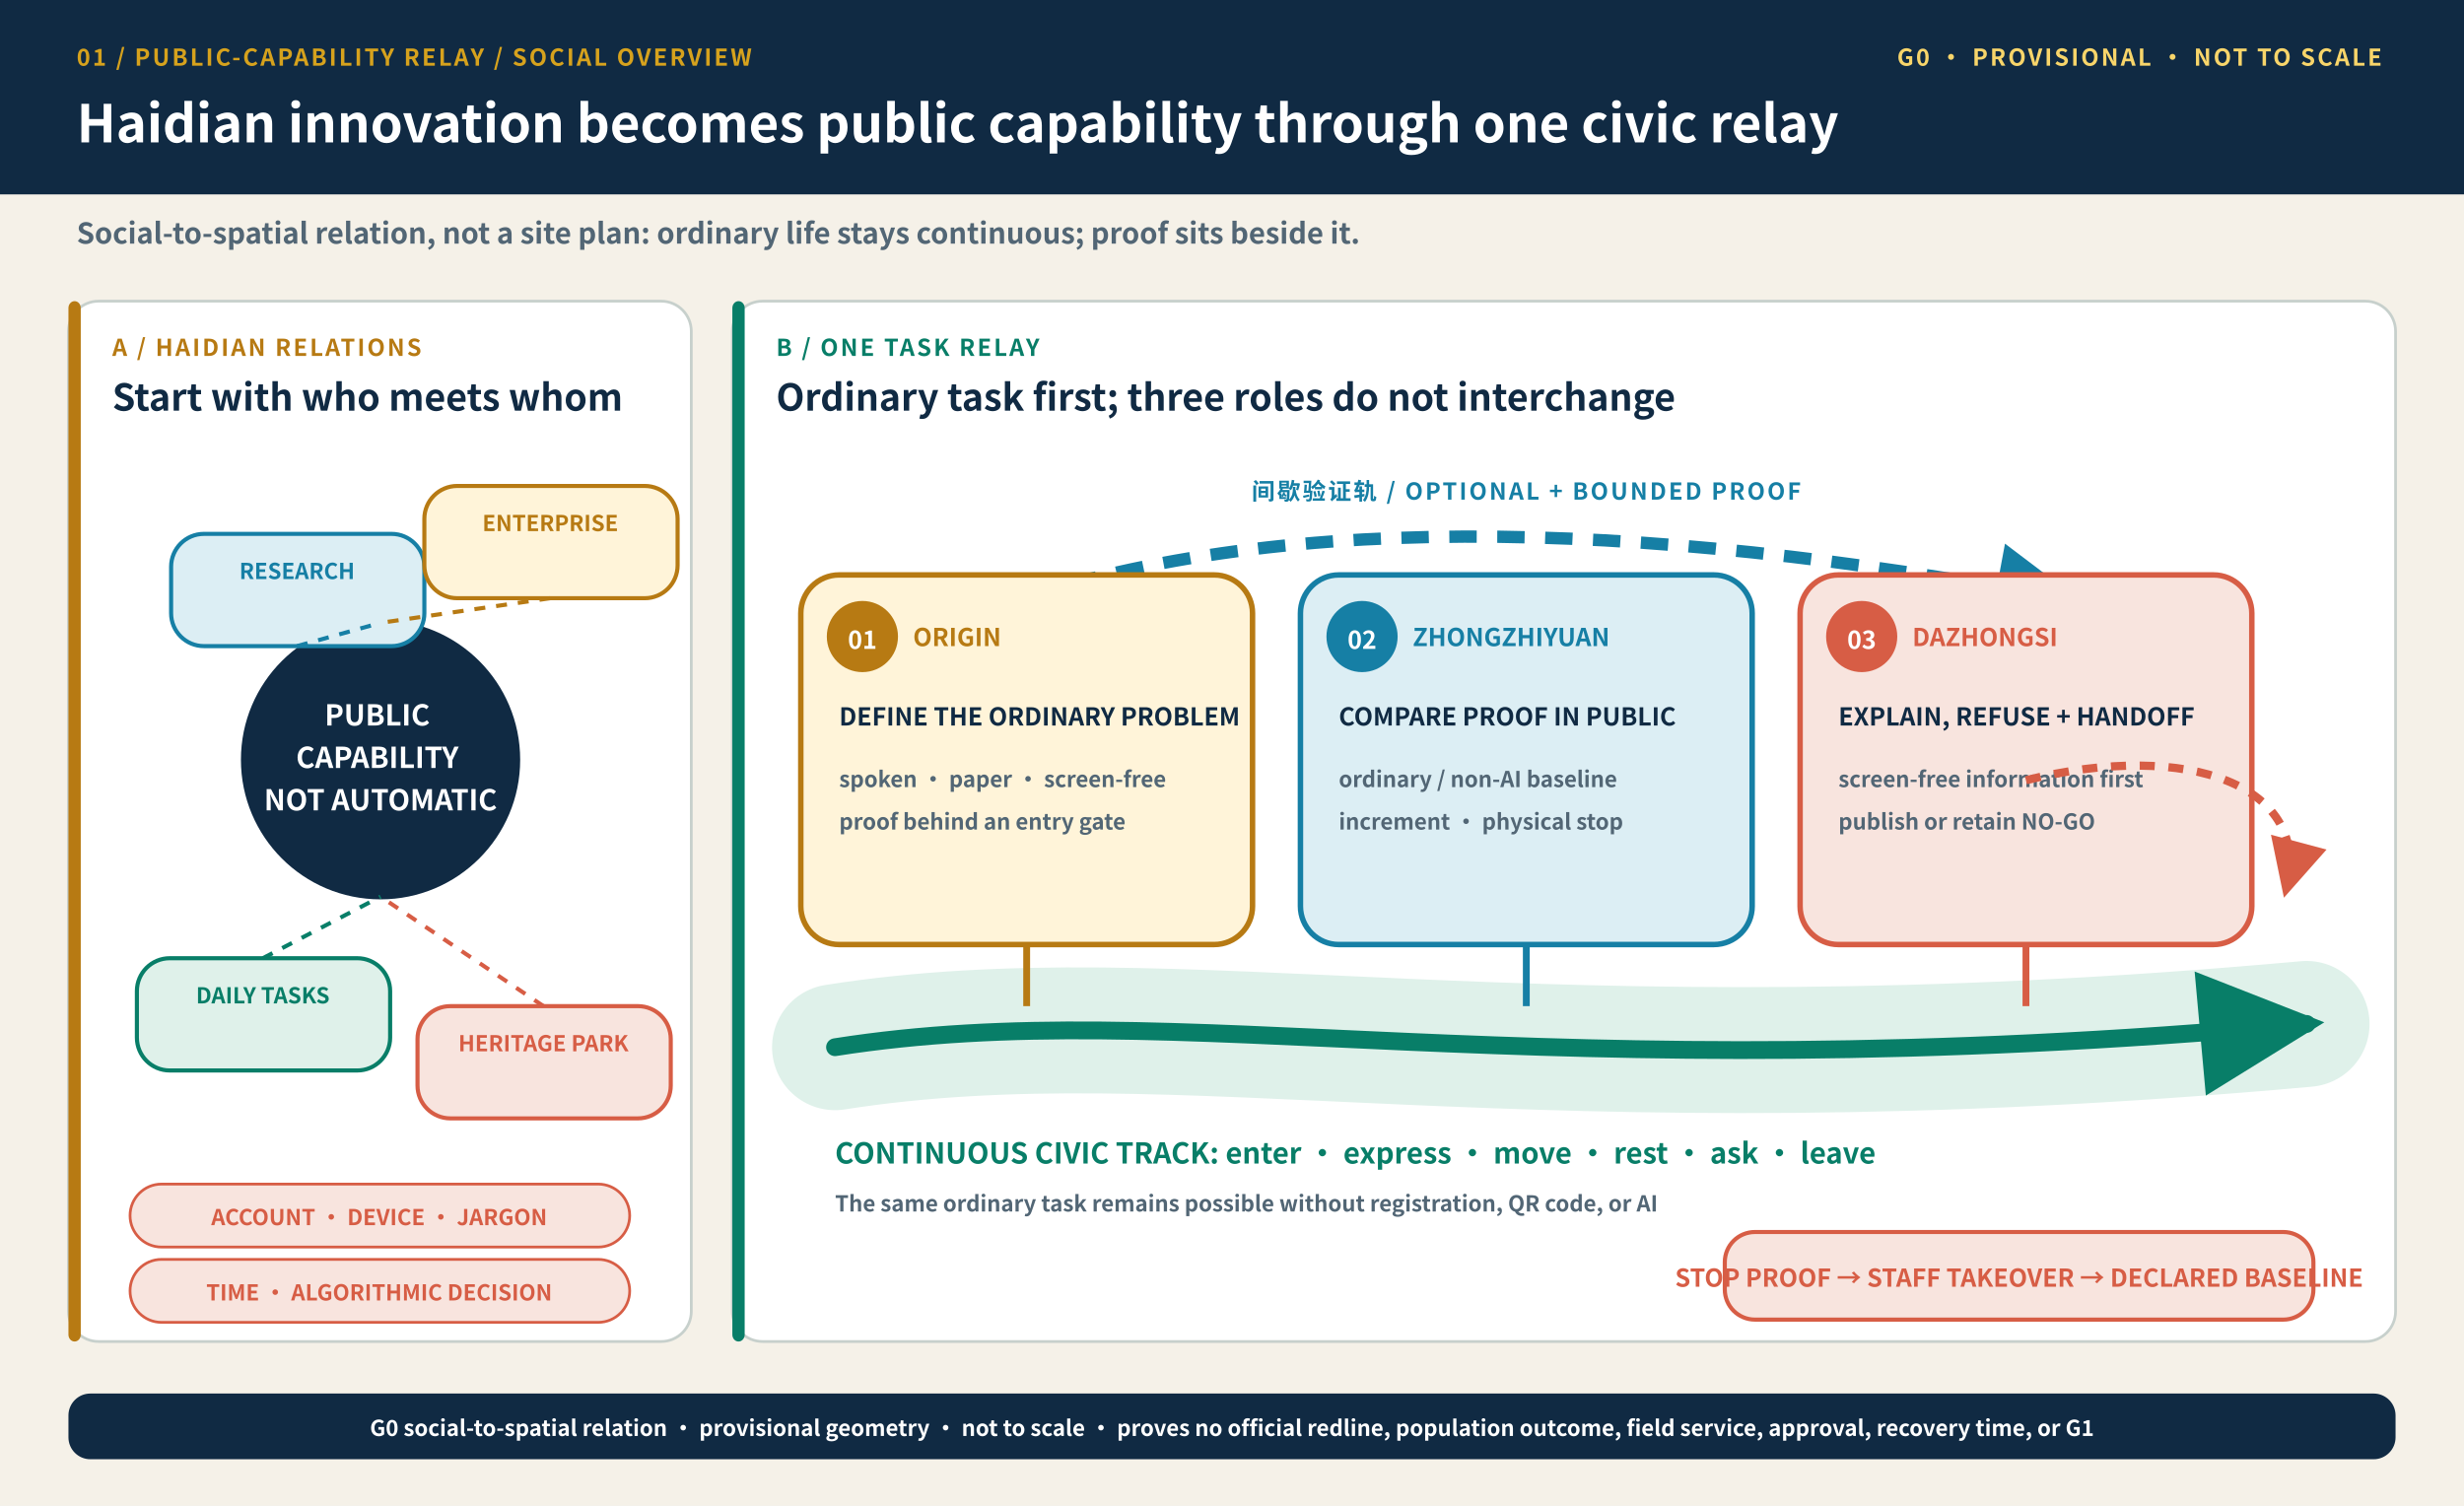
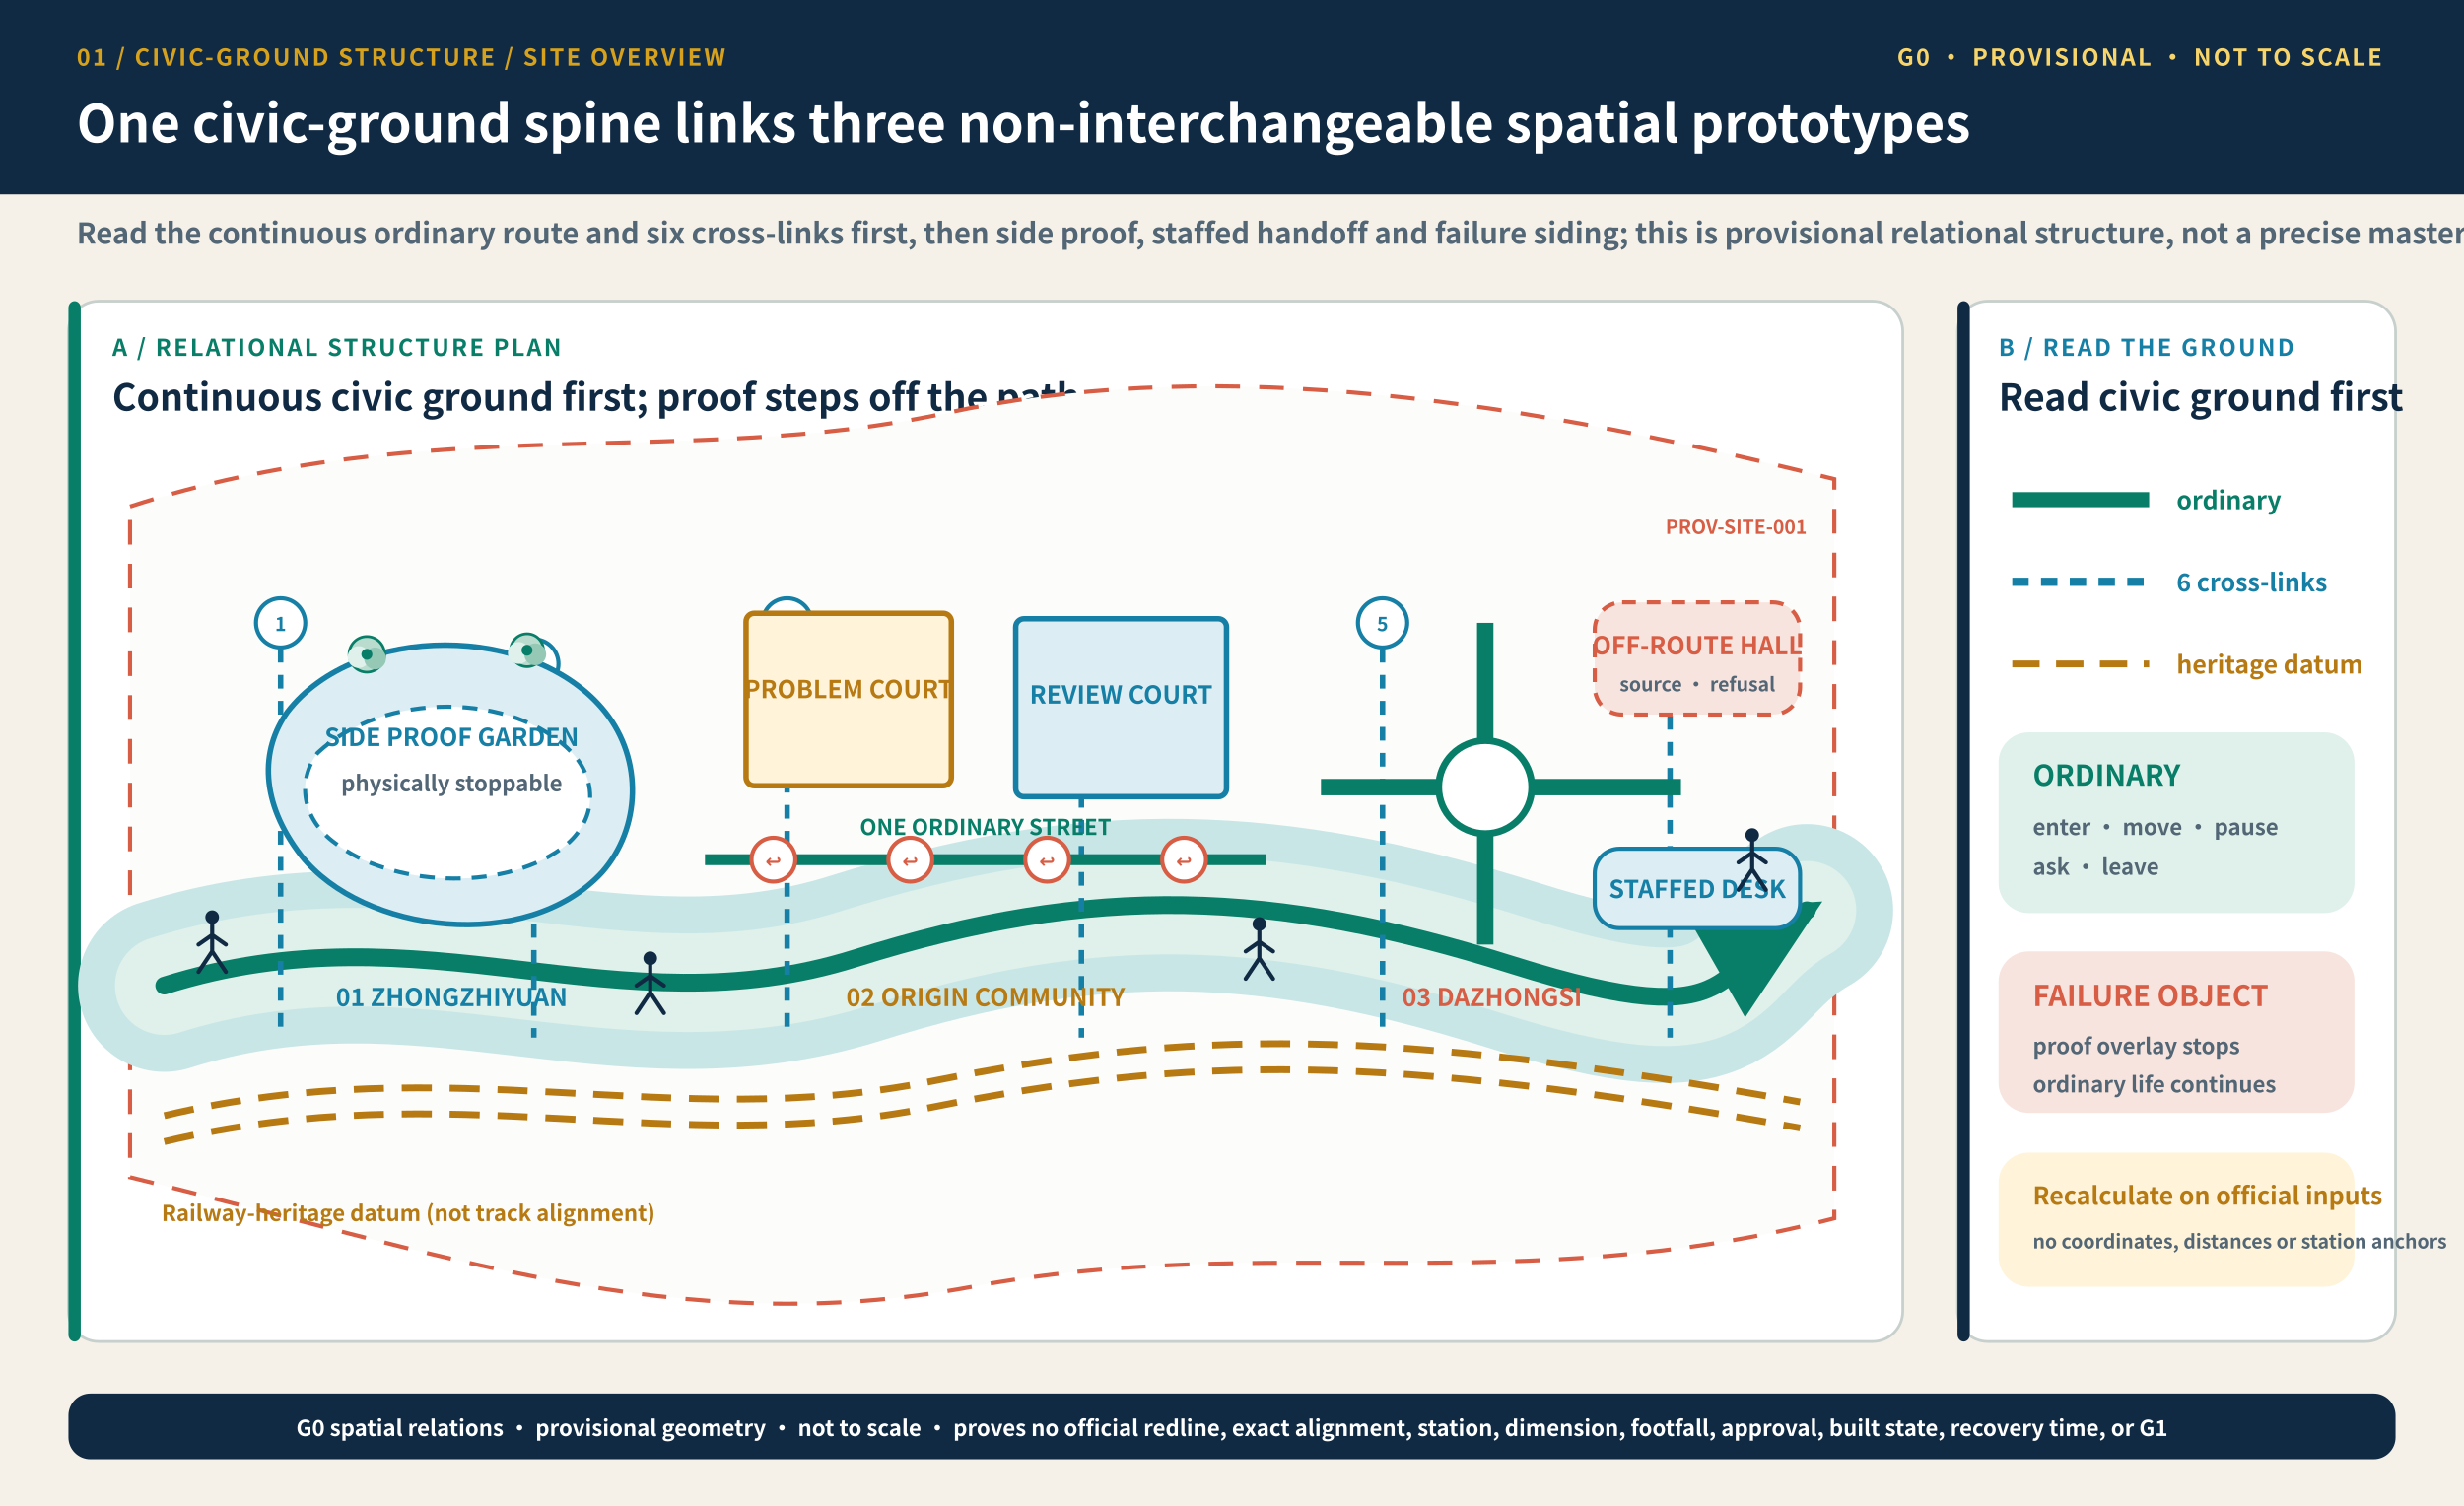
<svg xmlns="http://www.w3.org/2000/svg" width="1800" height="1100" viewBox="0 0 1800 1100" role="img" aria-labelledby="title desc">
  <defs>
    <style>.sans{font-family:"Microsoft YaHei","Noto Sans CJK SC","Segoe UI",Arial,sans-serif}.kicker{font-size:17px;font-weight:900;letter-spacing:1.6px}.head{font-size:38px;font-weight:900}.sub{font-size:21px;font-weight:650}.label{font-size:27px;font-weight:900}.body{font-size:21px;font-weight:760}.small{font-size:18px;font-weight:720}.micro{font-size:16px;font-weight:650}.tiny{font-size:14px;font-weight:650}.number{font-size:42px;font-weight:950}</style>
    <marker id="greenArrow" viewBox="0 0 16 16" refX="13" refY="8" markerWidth="8" markerHeight="8" orient="auto">
      <path d="M1 1 L15 8 L1 15 Z" fill="#087E68" />
    </marker>
    <marker id="blueArrow" viewBox="0 0 16 16" refX="13" refY="8" markerWidth="8" markerHeight="8" orient="auto">
      <path d="M1 1 L15 8 L1 15 Z" fill="#167FA5" />
    </marker>
    <marker id="coralArrow" viewBox="0 0 16 16" refX="13" refY="8" markerWidth="8" markerHeight="8" orient="auto">
      <path d="M1 1 L15 8 L1 15 Z" fill="#D75D45" />
    </marker>
  </defs>
  <rect width="1800" height="1100" fill="#F5F1E8" />
  <rect width="1800" height="142" fill="#102A43" />
-   <text x="56" y="48" class="sans kicker" fill="#D6A21D" text-anchor="start">01 / PUBLIC-CAPABILITY RELAY / SOCIAL OVERVIEW</text>
-   <text x="56" y="104" class="sans head" fill="#FFFFFF" text-anchor="start">Haidian innovation becomes public capability through one civic relay</text>
+   <text x="56" y="48" class="sans kicker" fill="#D6A21D" text-anchor="start">01 / CIVIC-GROUND STRUCTURE / SITE OVERVIEW</text>
+   <text x="56" y="104" class="sans head" fill="#FFFFFF" text-anchor="start">One civic-ground spine links three non-interchangeable spatial prototypes</text>
  <text x="1740" y="48" class="sans kicker" fill="#F8D56A" text-anchor="end">G0 · PROVISIONAL · NOT TO SCALE</text>
-   <text x="56" y="178" class="sans sub" fill="#526675" text-anchor="start">Social-to-spatial relation, not a site plan: ordinary life stays continuous; proof sits beside it.</text>
-   <rect x="50" y="220" width="455" height="760" rx="22" fill="#FFFFFF" stroke="#C7D0CC" stroke-width="2" />
-   <rect x="50" y="220" width="9" height="760" rx="5" fill="#B77A13" />
-   <text x="82" y="260" class="sans kicker" fill="#B77A13" text-anchor="start">A / HAIDIAN RELATIONS</text>
-   <text x="82" y="300" class="sans label" fill="#102A43" text-anchor="start">Start with who meets whom</text>
-   <circle cx="278" cy="555" r="102" fill="#102A43" />
-   <text x="278" y="530" class="sans body" fill="#FFFFFF" text-anchor="middle">
-     <tspan x="278" dy="0">PUBLIC</tspan>
-     <tspan x="278" dy="31">CAPABILITY</tspan>
-     <tspan x="278" dy="31">NOT AUTOMATIC</tspan>
+   <text x="56" y="178" class="sans sub" fill="#526675" text-anchor="start">Read the continuous ordinary route and six cross-links first, then side proof, staffed handoff and failure siding; this is provisional relational structure, not a precise masterplan.</text>
+   <rect x="50" y="220" width="1340" height="760" rx="22" fill="#FFFFFF" stroke="#C7D0CC" stroke-width="2" />
+   <rect x="50" y="220" width="9" height="760" rx="5" fill="#087E68" />
+   <text x="82" y="260" class="sans kicker" fill="#087E68" text-anchor="start">A / RELATIONAL STRUCTURE PLAN</text>
+   <text x="82" y="300" class="sans label" fill="#102A43" text-anchor="start">Continuous civic ground first; proof steps off the path</text>
+   <path d="M95 370 C310 300 505 342 690 302 S1080 285 1340 350 L1340 890 C1110 950 925 900 710 940 S320 915 95 860 Z" fill="#FCFDFB" stroke="#D75D45" stroke-width="3" stroke-dasharray="18 14" />
+   <text x="1320" y="390" class="sans tiny" fill="#D75D45" text-anchor="end">PROV-SITE-001</text>
+   <path d="M120 720 C310 660 450 755 625 700 S930 650 1105 705 S1250 705 1320 665" fill="none" stroke="#C9E6E7" stroke-width="126" stroke-linecap="round" />
+   <path d="M120 720 C310 660 450 755 625 700 S930 650 1105 705 S1250 705 1320 665" fill="none" stroke="#DFF1EA" stroke-width="72" stroke-linecap="round" />
+   <path d="M120 720 C310 660 450 755 625 700 S930 650 1105 705 S1250 705 1320 665" fill="none" stroke="#087E68" stroke-width="13" stroke-linecap="round" marker-end="url(#greenArrow)" />
+   <path d="M120 815 C330 765 490 828 680 790 S1010 750 1315 805" fill="none" stroke="#B77A13" stroke-width="5" stroke-dasharray="22 13" />
+   <path d="M120 834 C330 784 490 847 680 809 S1010 769 1315 824" fill="none" stroke="#B77A13" stroke-width="5" stroke-dasharray="22 13" />
+   <text x="118" y="892" class="sans micro" fill="#B77A13" text-anchor="start">Railway-heritage datum (not track alignment)</text>
+   <line x1="205" y1="455" x2="205" y2="758" stroke="#167FA5" stroke-width="4" stroke-dasharray="10 9" />
+   <circle cx="205" cy="455" r="18" fill="#FFFFFF" stroke="#167FA5" stroke-width="3" />
+   <text x="205" y="461" class="sans tiny" fill="#167FA5" text-anchor="middle">1</text>
+   <line x1="390" y1="485" x2="390" y2="758" stroke="#167FA5" stroke-width="4" stroke-dasharray="10 9" />
+   <circle cx="390" cy="485" r="18" fill="#FFFFFF" stroke="#167FA5" stroke-width="3" />
+   <text x="390" y="491" class="sans tiny" fill="#167FA5" text-anchor="middle">2</text>
+   <line x1="575" y1="455" x2="575" y2="758" stroke="#167FA5" stroke-width="4" stroke-dasharray="10 9" />
+   <circle cx="575" cy="455" r="18" fill="#FFFFFF" stroke="#167FA5" stroke-width="3" />
+   <text x="575" y="461" class="sans tiny" fill="#167FA5" text-anchor="middle">3</text>
+   <line x1="790" y1="485" x2="790" y2="758" stroke="#167FA5" stroke-width="4" stroke-dasharray="10 9" />
+   <circle cx="790" cy="485" r="18" fill="#FFFFFF" stroke="#167FA5" stroke-width="3" />
+   <text x="790" y="491" class="sans tiny" fill="#167FA5" text-anchor="middle">4</text>
+   <line x1="1010" y1="455" x2="1010" y2="758" stroke="#167FA5" stroke-width="4" stroke-dasharray="10 9" />
+   <circle cx="1010" cy="455" r="18" fill="#FFFFFF" stroke="#167FA5" stroke-width="3" />
+   <text x="1010" y="461" class="sans tiny" fill="#167FA5" text-anchor="middle">5</text>
+   <line x1="1220" y1="485" x2="1220" y2="758" stroke="#167FA5" stroke-width="4" stroke-dasharray="10 9" />
+   <circle cx="1220" cy="485" r="18" fill="#FFFFFF" stroke="#167FA5" stroke-width="3" />
+   <text x="1220" y="491" class="sans tiny" fill="#167FA5" text-anchor="middle">6</text>
+   <path d="M210 520 C260 455 390 455 442 520 C470 555 468 605 440 637 C385 697 265 682 220 625 C190 586 190 548 210 520 Z" fill="#DCEEF4" stroke="#167FA5" stroke-width="4" />
+   <path d="M232 550 C280 505 375 505 418 550 C438 572 435 602 410 620 C365 652 285 647 245 616 C220 598 217 570 232 550 Z" fill="#FFFFFF" stroke="#167FA5" stroke-width="3" stroke-dasharray="11 8" />
+   <circle cx="268" cy="478" r="13" fill="#B9DCCF" stroke="#087E68" stroke-width="2" />
+   <circle cx="262" cy="480" r="8" fill="#DFF1EA" />
+   <circle cx="274" cy="481" r="8" fill="#95C8B5" />
+   <circle cx="268" cy="478" r="4" fill="#087E68" />
+   <circle cx="385" cy="475" r="12" fill="#B9DCCF" stroke="#087E68" stroke-width="2" />
+   <circle cx="379" cy="477" r="8" fill="#DFF1EA" />
+   <circle cx="391" cy="478" r="8" fill="#95C8B5" />
+   <circle cx="385" cy="475" r="4" fill="#087E68" />
+   <text x="330" y="545" class="sans small" fill="#167FA5" text-anchor="middle">SIDE PROOF GARDEN</text>
+   <text x="330" y="578" class="sans micro" fill="#526675" text-anchor="middle">physically stoppable</text>
+   <text x="330" y="735" class="sans small" fill="#167FA5" text-anchor="middle">01 ZHONGZHIYUAN</text>
+   <rect x="545" y="448" width="150" height="126" rx="6" fill="#FFF4D9" stroke="#B77A13" stroke-width="4" />
+   <rect x="742" y="452" width="154" height="130" rx="6" fill="#DCEEF4" stroke="#167FA5" stroke-width="4" />
+   <text x="620" y="510" class="sans small" fill="#B77A13" text-anchor="middle">PROBLEM COURT</text>
+   <text x="819" y="514" class="sans small" fill="#167FA5" text-anchor="middle">REVIEW COURT</text>
+   <line x1="515" y1="628" x2="925" y2="628" stroke="#087E68" stroke-width="8" />
+   <text x="720" y="610" class="sans micro" fill="#087E68" text-anchor="middle">ONE ORDINARY STREET</text>
+   <circle cx="565" cy="628" r="16" fill="#FFFFFF" stroke="#D75D45" stroke-width="3" />
+   <text x="565" y="634" class="sans tiny" fill="#D75D45" text-anchor="middle">↩</text>
+   <circle cx="665" cy="628" r="16" fill="#FFFFFF" stroke="#D75D45" stroke-width="3" />
+   <text x="665" y="634" class="sans tiny" fill="#D75D45" text-anchor="middle">↩</text>
+   <circle cx="765" cy="628" r="16" fill="#FFFFFF" stroke="#D75D45" stroke-width="3" />
+   <text x="765" y="634" class="sans tiny" fill="#D75D45" text-anchor="middle">↩</text>
+   <circle cx="865" cy="628" r="16" fill="#FFFFFF" stroke="#D75D45" stroke-width="3" />
+   <text x="865" y="634" class="sans tiny" fill="#D75D45" text-anchor="middle">↩</text>
+   <text x="720" y="735" class="sans small" fill="#B77A13" text-anchor="middle">02 ORIGIN COMMUNITY</text>
+   <line x1="1085" y1="455" x2="1085" y2="690" stroke="#087E68" stroke-width="12" />
+   <line x1="965" y1="575" x2="1228" y2="575" stroke="#087E68" stroke-width="12" />
+   <circle cx="1085" cy="575" r="34" fill="#FFFFFF" stroke="#087E68" stroke-width="5" />
+   <rect x="1165" y="440" width="150" height="82" rx="20" fill="#F8E4DE" stroke="#D75D45" stroke-width="3" stroke-dasharray="10 8" />
+   <text x="1240" y="478" class="sans small" fill="#D75D45" text-anchor="middle">OFF-ROUTE HALL</text>
+   <text x="1240" y="505" class="sans tiny" fill="#526675" text-anchor="middle">source · refusal</text>
+   <rect x="1165" y="620" width="150" height="58" rx="18" fill="#DCEEF4" stroke="#167FA5" stroke-width="3" />
+   <text x="1240" y="656" class="sans small" fill="#167FA5" text-anchor="middle">STAFFED DESK</text>
+   <text x="1090" y="735" class="sans small" fill="#D75D45" text-anchor="middle">03 DAZHONGSI</text>
+   <circle cx="155" cy="670" r="5" fill="#102A43" />
+   <path d="M155 675 L155 695 M155 683 L145 690 M155 683 L165 690 M155 695 L145 710 M155 695 L165 710" stroke="#102A43" stroke-width="3" stroke-linecap="round" fill="none" />
+   <circle cx="475" cy="700" r="5" fill="#102A43" />
+   <path d="M475 705 L475 725 M475 713 L465 720 M475 713 L485 720 M475 725 L465 740 M475 725 L485 740" stroke="#102A43" stroke-width="3" stroke-linecap="round" fill="none" />
+   <circle cx="920" cy="675" r="5" fill="#102A43" />
+   <path d="M920 680 L920 700 M920 688 L910 695 M920 688 L930 695 M920 700 L910 715 M920 700 L930 715" stroke="#102A43" stroke-width="3" stroke-linecap="round" fill="none" />
+   <circle cx="1280" cy="610" r="5" fill="#102A43" />
+   <path d="M1280 615 L1280 635 M1280 623 L1270 630 M1280 623 L1290 630 M1280 635 L1270 650 M1280 635 L1290 650" stroke="#102A43" stroke-width="3" stroke-linecap="round" fill="none" />
+   <rect x="1430" y="220" width="320" height="760" rx="22" fill="#FFFFFF" stroke="#C7D0CC" stroke-width="2" />
+   <rect x="1430" y="220" width="9" height="760" rx="5" fill="#102A43" />
+   <text x="1460" y="260" class="sans kicker" fill="#167FA5" text-anchor="start">B / READ THE GROUND</text>
+   <text x="1460" y="300" class="sans label" fill="#102A43" text-anchor="start">Read civic ground first</text>
+   <line x1="1470" y1="365" x2="1570" y2="365" stroke="#087E68" stroke-width="11" />
+   <text x="1590" y="372" class="sans small" fill="#087E68" text-anchor="start">ordinary</text>
+   <line x1="1470" y1="425" x2="1570" y2="425" stroke="#167FA5" stroke-width="6" stroke-dasharray="12 9" />
+   <text x="1590" y="432" class="sans small" fill="#167FA5" text-anchor="start">6 cross-links</text>
+   <line x1="1470" y1="485" x2="1570" y2="485" stroke="#B77A13" stroke-width="5" stroke-dasharray="20 12" />
+   <text x="1590" y="492" class="sans small" fill="#B77A13" text-anchor="start">heritage datum</text>
+   <rect x="1460" y="535" width="260" height="132" rx="22" fill="#DFF1EA" />
+   <text x="1485" y="574" class="sans body" fill="#087E68" text-anchor="start">ORDINARY</text>
+   <text x="1485" y="610" class="sans micro" fill="#526675" text-anchor="start">
+     <tspan x="1485" dy="0">enter · move · pause</tspan>
+     <tspan x="1485" dy="29">ask · leave</tspan>
  </text>
-   <rect x="125" y="390" width="185" height="82" rx="24" fill="#DCEEF4" stroke="#167FA5" stroke-width="3" />
-   <text x="217" y="423" class="sans micro" fill="#167FA5" text-anchor="middle">
-     <tspan x="217" dy="0">RESEARCH</tspan>
+   <rect x="1460" y="695" width="260" height="118" rx="22" fill="#F8E4DE" />
+   <text x="1485" y="735" class="sans body" fill="#D75D45" text-anchor="start">FAILURE OBJECT</text>
+   <text x="1485" y="770" class="sans micro" fill="#526675" text-anchor="start">
+     <tspan x="1485" dy="0">proof overlay stops</tspan>
+     <tspan x="1485" dy="28">ordinary life continues</tspan>
  </text>
-   <path d="M217 472 L278 455" stroke="#167FA5" stroke-width="3" stroke-dasharray="8 8" />
-   <rect x="310" y="355" width="185" height="82" rx="24" fill="#FFF4D9" stroke="#B77A13" stroke-width="3" />
-   <text x="402" y="388" class="sans micro" fill="#B77A13" text-anchor="middle">
-     <tspan x="402" dy="0">ENTERPRISE</tspan>
-   </text>
-   <path d="M402 437 L278 455" stroke="#B77A13" stroke-width="3" stroke-dasharray="8 8" />
-   <rect x="100" y="700" width="185" height="82" rx="24" fill="#DFF1EA" stroke="#087E68" stroke-width="3" />
-   <text x="192" y="733" class="sans micro" fill="#087E68" text-anchor="middle">
-     <tspan x="192" dy="0">DAILY TASKS</tspan>
-   </text>
-   <path d="M192 700 L278 655" stroke="#087E68" stroke-width="3" stroke-dasharray="8 8" />
-   <rect x="305" y="735" width="185" height="82" rx="24" fill="#F8E4DE" stroke="#D75D45" stroke-width="3" />
-   <text x="397" y="768" class="sans micro" fill="#D75D45" text-anchor="middle">
-     <tspan x="397" dy="0">HERITAGE PARK</tspan>
-   </text>
-   <path d="M397 735 L278 655" stroke="#D75D45" stroke-width="3" stroke-dasharray="8 8" />
-   <rect x="95" y="865" width="365" height="46" rx="23" fill="#F8E4DE" stroke="#D75D45" stroke-width="2" />
-   <text x="277" y="895" class="sans micro" fill="#D75D45" text-anchor="middle">ACCOUNT · DEVICE · JARGON</text>
-   <rect x="95" y="920" width="365" height="46" rx="23" fill="#F8E4DE" stroke="#D75D45" stroke-width="2" />
-   <text x="277" y="950" class="sans micro" fill="#D75D45" text-anchor="middle">TIME · ALGORITHMIC DECISION</text>
-   <rect x="535" y="220" width="1215" height="760" rx="22" fill="#FFFFFF" stroke="#C7D0CC" stroke-width="2" />
-   <rect x="535" y="220" width="9" height="760" rx="5" fill="#087E68" />
-   <text x="567" y="260" class="sans kicker" fill="#087E68" text-anchor="start">B / ONE TASK RELAY</text>
-   <text x="567" y="300" class="sans label" fill="#102A43" text-anchor="start">Ordinary task first; three roles do not interchange</text>
-   <path d="M610 765 C865 725 1110 800 1685 748" fill="none" stroke="#DFF1EA" stroke-width="92" stroke-linecap="round" />
-   <path d="M610 765 C865 725 1110 800 1685 748" fill="none" stroke="#087E68" stroke-width="13" stroke-linecap="round" marker-end="url(#greenArrow)" />
-   <text x="610" y="850" class="sans body" fill="#087E68" text-anchor="start">CONTINUOUS CIVIC TRACK: enter · express · move · rest · ask · leave</text>
-   <text x="610" y="885" class="sans micro" fill="#526675" text-anchor="start">The same ordinary task remains possible without registration, QR code, or AI</text>
-   <path d="M715 448 C920 372 1190 378 1512 438" fill="none" stroke="#167FA5" stroke-width="9" stroke-dasharray="20 15" marker-end="url(#blueArrow)" />
-   <text x="1115" y="365" class="sans kicker" fill="#167FA5" text-anchor="middle">间歇验证轨 / OPTIONAL + BOUNDED PROOF</text>
-   <rect x="585" y="420" width="330" height="270" rx="28" fill="#FFF4D9" stroke="#B77A13" stroke-width="4" />
-   <circle cx="630" cy="465" r="26" fill="#B77A13" />
-   <text x="630" y="474" class="sans small" fill="#FFFFFF" text-anchor="middle">01</text>
-   <text x="667" y="472" class="sans small" fill="#B77A13" text-anchor="start">ORIGIN</text>
-   <text x="613" y="530" class="sans small" fill="#102A43" text-anchor="start">DEFINE THE ORDINARY PROBLEM</text>
-   <text x="613" y="575" class="sans micro" fill="#526675" text-anchor="start">
-     <tspan x="613" dy="0">spoken · paper · screen-free</tspan>
-     <tspan x="613" dy="31">proof behind an entry gate</tspan>
-   </text>
-   <path d="M750 690 L750 735" stroke="#B77A13" stroke-width="5" />
-   <rect x="950" y="420" width="330" height="270" rx="28" fill="#DCEEF4" stroke="#167FA5" stroke-width="4" />
-   <circle cx="995" cy="465" r="26" fill="#167FA5" />
-   <text x="995" y="474" class="sans small" fill="#FFFFFF" text-anchor="middle">02</text>
-   <text x="1032" y="472" class="sans small" fill="#167FA5" text-anchor="start">ZHONGZHIYUAN</text>
-   <text x="978" y="530" class="sans small" fill="#102A43" text-anchor="start">COMPARE PROOF IN PUBLIC</text>
-   <text x="978" y="575" class="sans micro" fill="#526675" text-anchor="start">
-     <tspan x="978" dy="0">ordinary / non-AI baseline</tspan>
-     <tspan x="978" dy="31">increment · physical stop</tspan>
-   </text>
-   <path d="M1115 690 L1115 735" stroke="#167FA5" stroke-width="5" />
-   <rect x="1315" y="420" width="330" height="270" rx="28" fill="#F8E4DE" stroke="#D75D45" stroke-width="4" />
-   <circle cx="1360" cy="465" r="26" fill="#D75D45" />
-   <text x="1360" y="474" class="sans small" fill="#FFFFFF" text-anchor="middle">03</text>
-   <text x="1397" y="472" class="sans small" fill="#D75D45" text-anchor="start">DAZHONGSI</text>
-   <text x="1343" y="530" class="sans small" fill="#102A43" text-anchor="start">EXPLAIN, REFUSE + HANDOFF</text>
-   <text x="1343" y="575" class="sans micro" fill="#526675" text-anchor="start">
-     <tspan x="1343" dy="0">screen-free information first</tspan>
-     <tspan x="1343" dy="31">publish or retain NO-GO</tspan>
-   </text>
-   <path d="M1480 690 L1480 735" stroke="#D75D45" stroke-width="5" />
-   <path d="M1480 570 C1600 540 1690 575 1670 650" fill="none" stroke="#D75D45" stroke-width="6" stroke-dasharray="11 10" marker-end="url(#coralArrow)" />
-   <rect x="1260" y="900" width="430" height="64" rx="22" fill="#F8E4DE" stroke="#D75D45" stroke-width="3" />
-   <text x="1475" y="940" class="sans small" fill="#D75D45" text-anchor="middle">STOP PROOF → STAFF TAKEOVER → DECLARED BASELINE</text>
+   <rect x="1460" y="842" width="260" height="98" rx="22" fill="#FFF4D9" />
+   <text x="1485" y="880" class="sans small" fill="#B77A13" text-anchor="start">Recalculate on official inputs</text>
+   <text x="1485" y="912" class="sans tiny" fill="#526675" text-anchor="start">no coordinates, distances or station anchors</text>
  <rect x="50" y="1018" width="1700" height="48" rx="16" fill="#102A43" />
-   <text x="900" y="1049" class="sans micro" fill="#FFFFFF" text-anchor="middle">G0 social-to-spatial relation · provisional geometry · not to scale · proves no official redline, population outcome, field service, approval, recovery time, or G1</text>
+   <text x="900" y="1049" class="sans micro" fill="#FFFFFF" text-anchor="middle">G0 spatial relations · provisional geometry · not to scale · proves no official redline, exact alignment, station, dimension, footfall, approval, built state, recovery time, or G1</text>
</svg>
